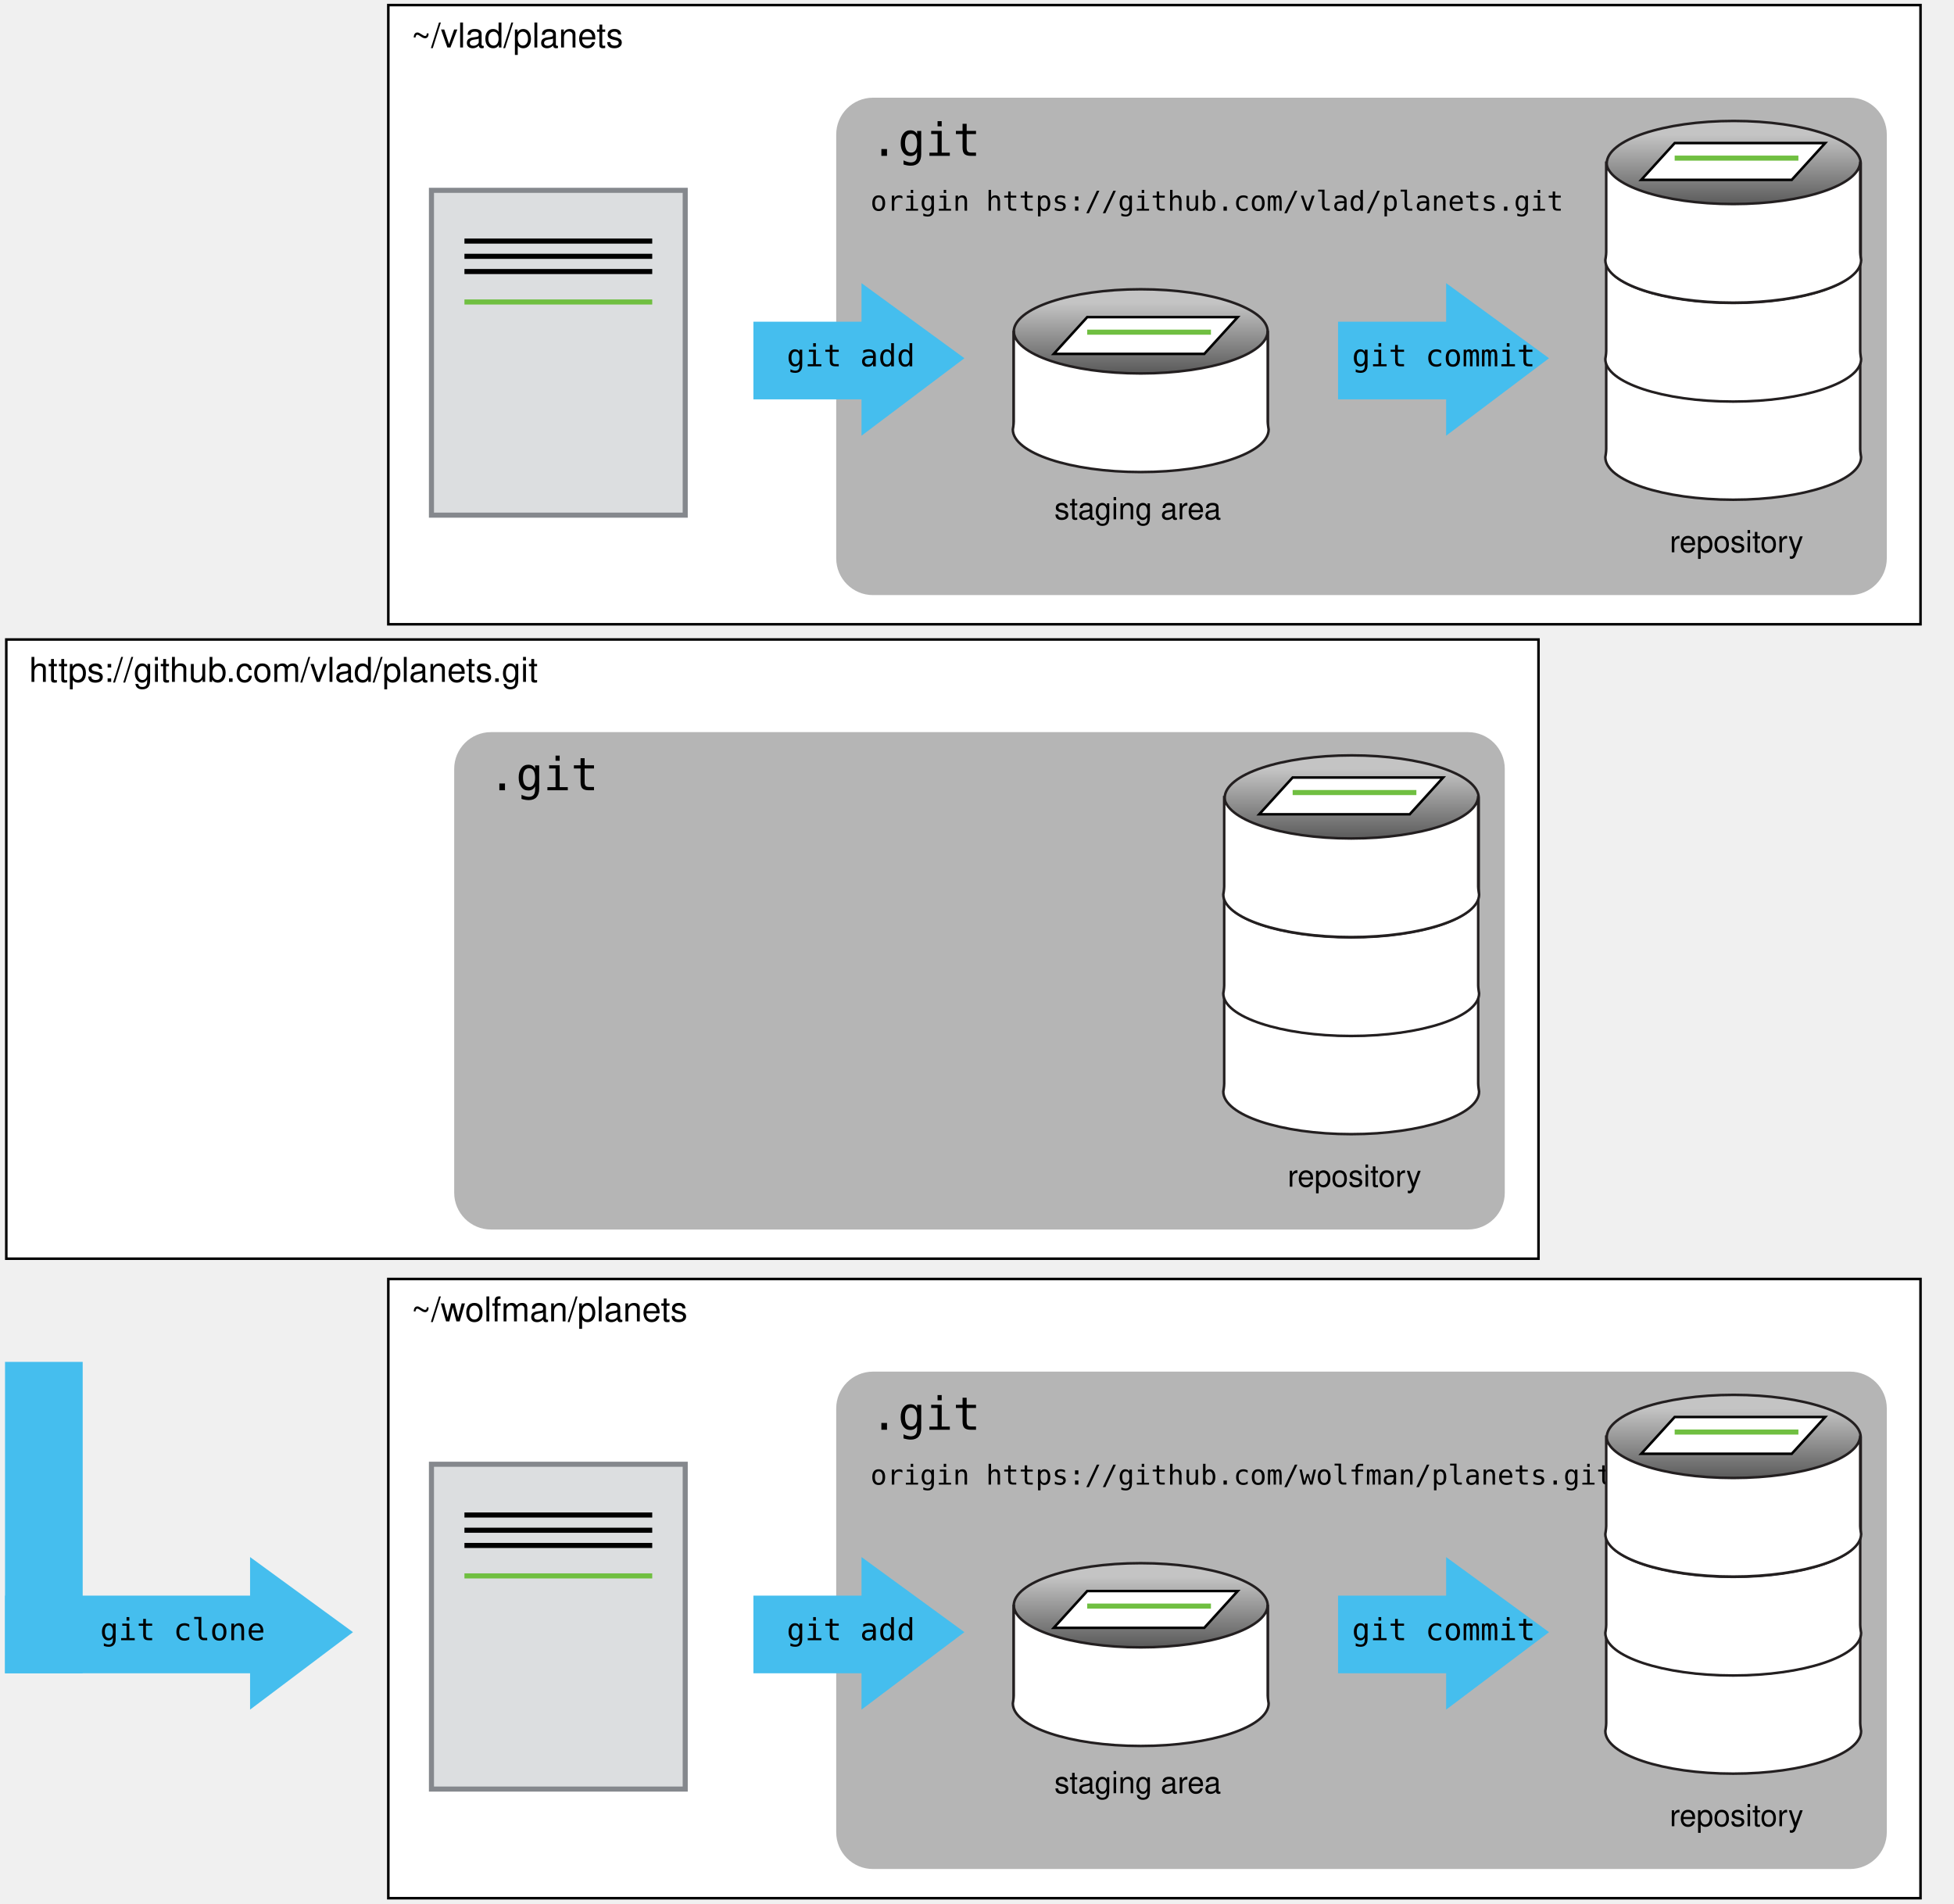
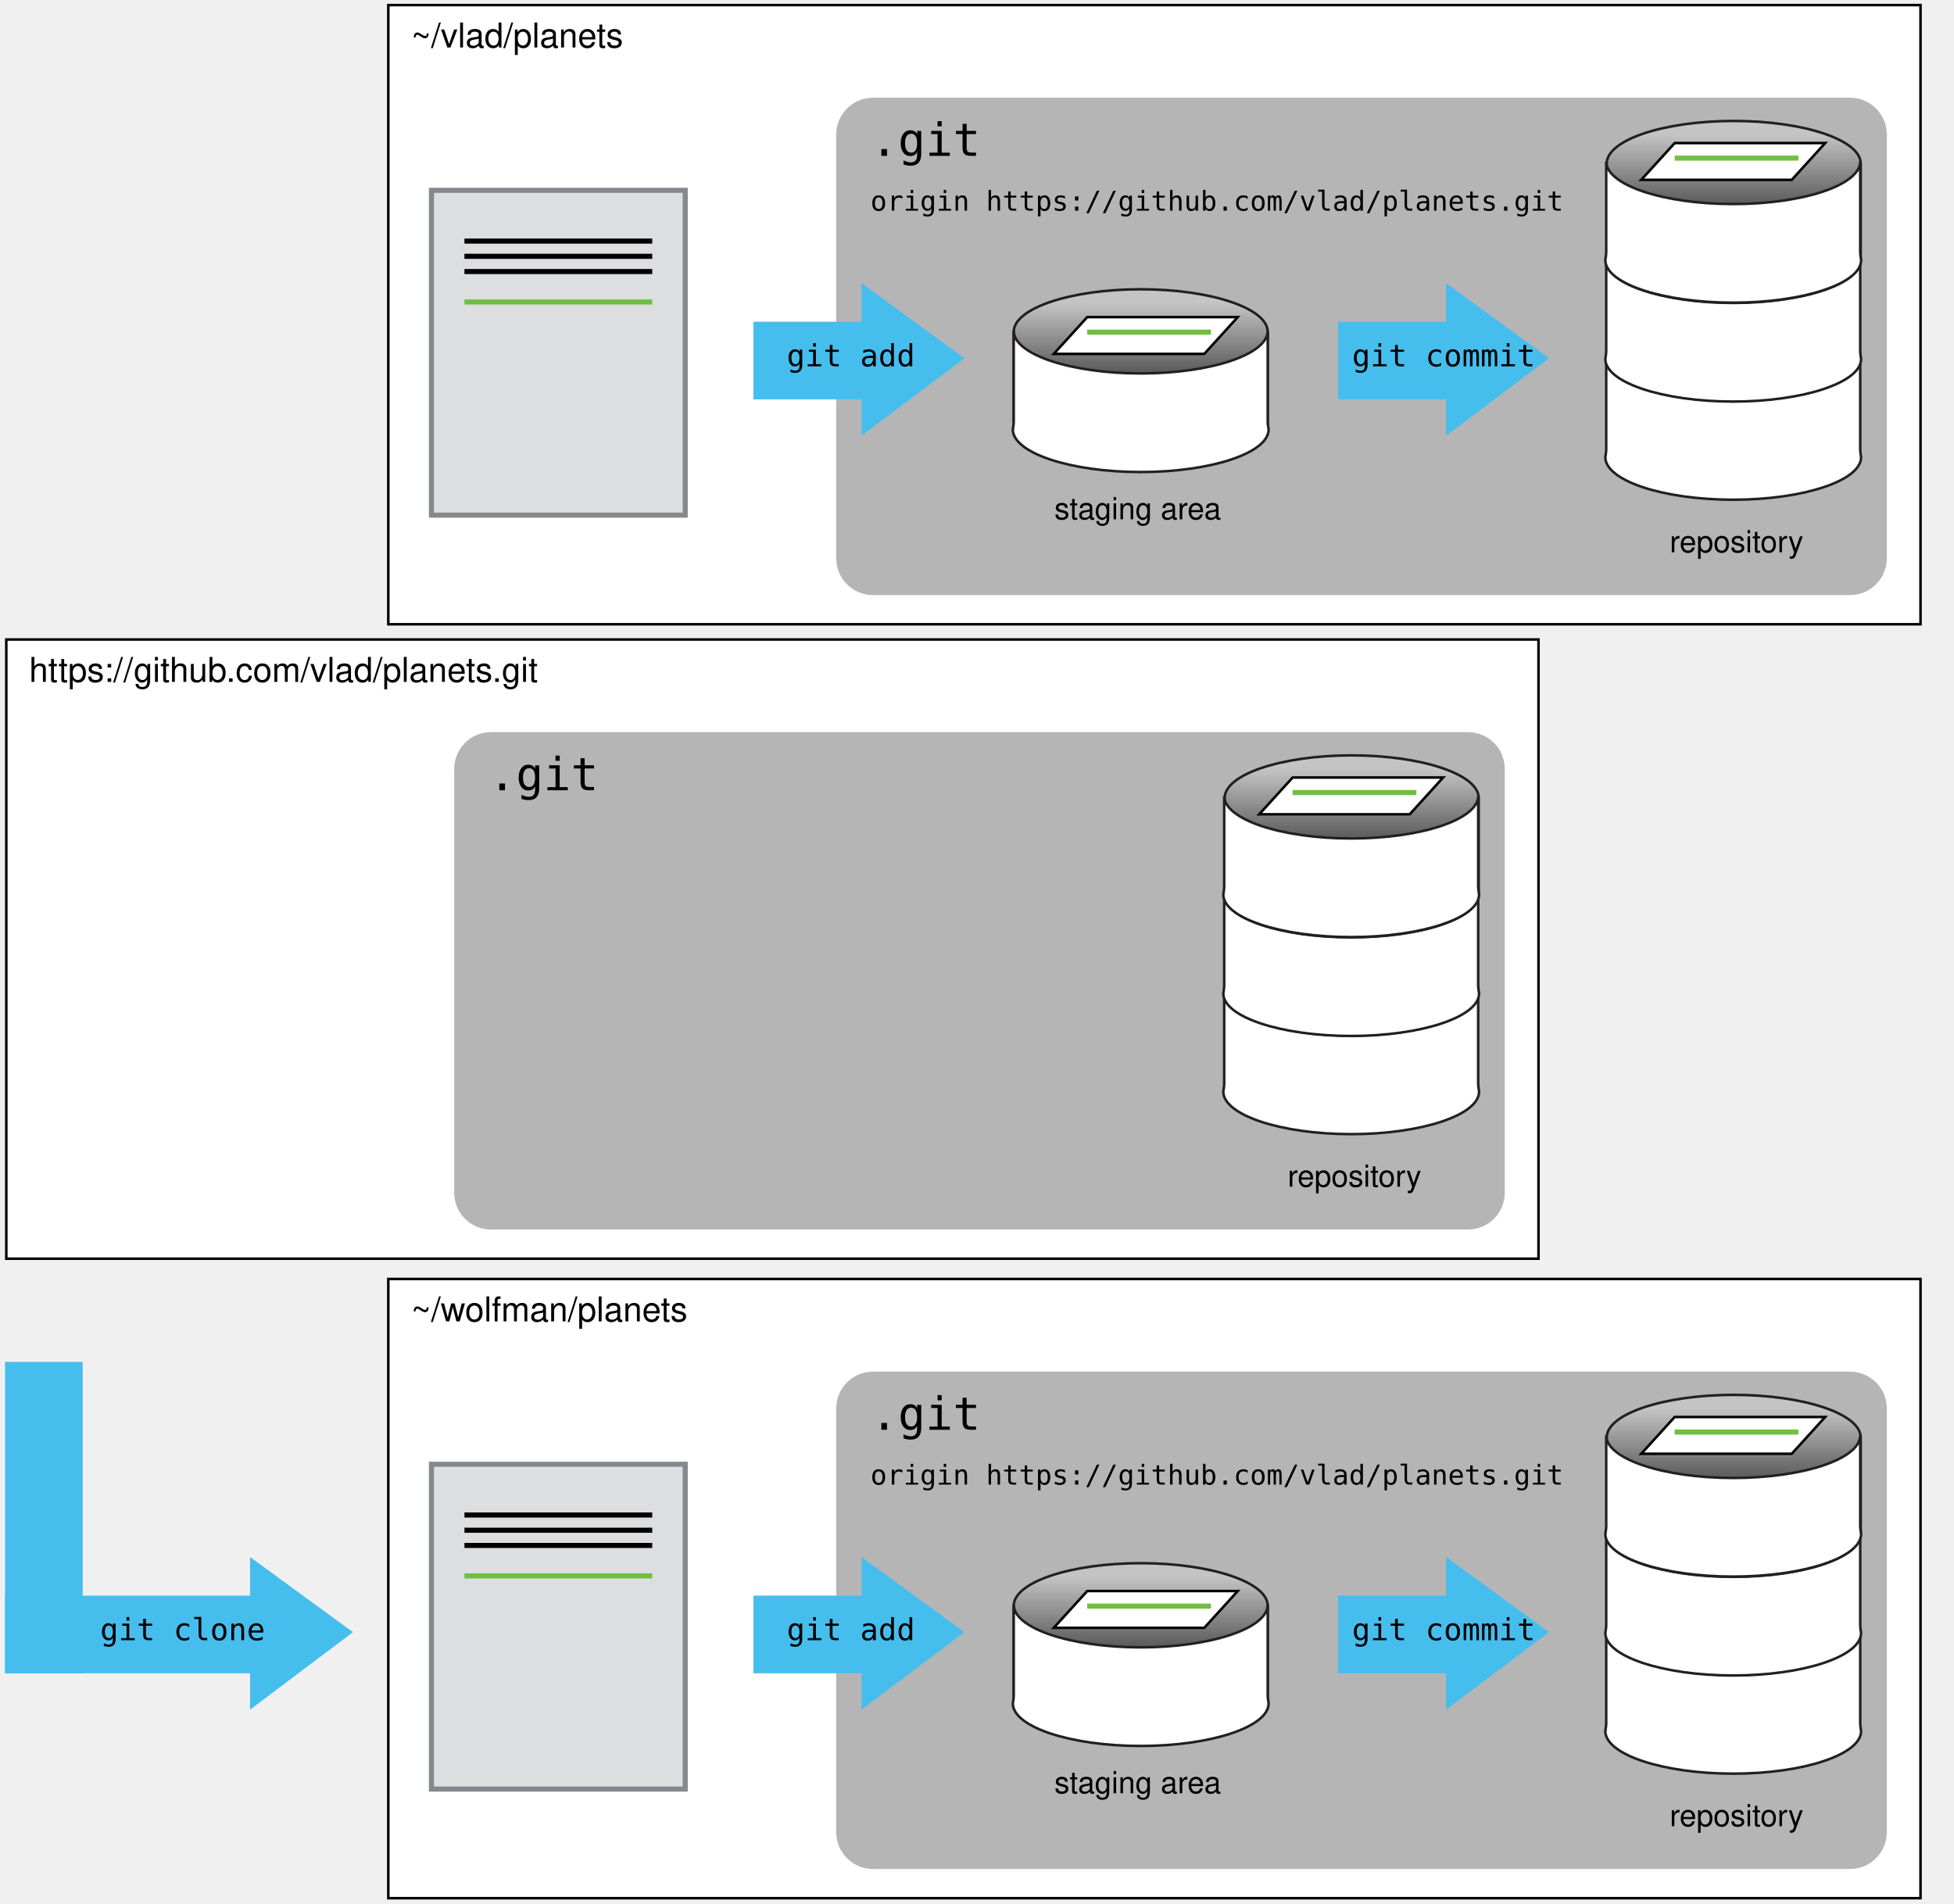
<svg xmlns="http://www.w3.org/2000/svg" xmlns:xlink="http://www.w3.org/1999/xlink" version="1.1" x="0px" y="0px" width="770" height="750" viewBox="0 0 770 750" enable-background="new 0 0 622 452" xml:space="preserve" id="svg4593">
  <defs id="defs4776">
    <linearGradient y2="363.473" x2="480.357" y1="334.872" x1="480.357" gradientUnits="userSpaceOnUse" id="SVGID_1_" gradientTransform="translate(279.4359,-47.97182)">
      <stop id="stop4613" style="stop-color:#C4C4C4" offset="0.098" />
      <stop id="stop4615" style="stop-color:#686868" offset="0.533" />
      <stop id="stop4617" style="stop-color:#000000" offset="1" />
    </linearGradient>
    <linearGradient xlink:href="#SVGID_3_" id="linearGradient5073" gradientUnits="userSpaceOnUse" x1="537.177" y1="57.66" x2="537.177" y2="112.913" />
    <linearGradient xlink:href="#SVGID_3_" id="linearGradient5457" gradientUnits="userSpaceOnUse" x1="537.177" y1="57.66" x2="537.177" y2="112.913" />
    <linearGradient xlink:href="#SVGID_2_" id="linearGradient10592" gradientUnits="userSpaceOnUse" x1="303.499" y1="123.986" x2="303.499" y2="179.235" />
    <linearGradient xlink:href="#SVGID_3_" id="linearGradient10594" gradientUnits="userSpaceOnUse" x1="537.177" y1="57.66" x2="537.177" y2="112.913" />
    <linearGradient xlink:href="#SVGID_2_" id="linearGradient10905" gradientUnits="userSpaceOnUse" x1="303.499" y1="123.986" x2="303.499" y2="179.235" />
  </defs>
  <text xml:space="preserve" style="font-style:normal;font-variant:normal;font-weight:normal;font-stretch:normal;font-size:12px;line-height:125%;font-family:Monospace;-inkscape-font-specification:Monospace;text-align:start;letter-spacing:0px;word-spacing:0px;writing-mode:lr-tb;text-anchor:start;fill:#000000;fill-opacity:1;stroke:none;stroke-width:1px;stroke-linecap:butt;stroke-linejoin:miter;stroke-opacity:1" x="720.692" y="35.841" id="text4930">
    <tspan id="tspan4932" x="720.692" y="35.841" />
  </text>
  <g id="g10741" transform="translate(4.5000001e-7,-1)">
    <g id="g10396">
      <rect style="fill:#ffffff;stroke:#000000;stroke-miterlimit:10" id="rect4596" height="244" width="603.785" stroke-miterlimit="10" y="3" x="153.02" />
      <g id="Layer_5" transform="translate(146.0202,-9)">
        <g id="g4654">
          <path stroke-miterlimit="10" d="m 598,63 c 0,-8.284 -6.716,-15 -15,-15 l -385,0 c -8.284,0 -15,6.716 -15,15 l 0,167 c 0,8.284 6.716,15 15,15 l 385,0 c 8.284,0 15,-6.716 15,-15 l 0,-167 z" id="path4656" style="fill:#b5b5b5;stroke:#ffffff;stroke-miterlimit:10" />
          <rect x="197" y="59" width="425" height="70.269" id="rect4658" style="fill:none" />
          <text transform="translate(197,71.4199)" id="text4660">
            <tspan x="0" y="0" font-size="18" id="tspan4662" style="font-size:18px;font-family:Consolas">.git</tspan>
            <tspan x="0" y="21.6" font-size="10.8" id="tspan4664" style="font-size:10.8px;font-family:Consolas">origin https://github.com/vlad/planets.git</tspan>
          </text>
        </g>
        <rect x="16" y="19" width="195.585" height="24.449" id="rect4666" style="fill:none" />
        <text transform="translate(16,28.707)" font-size="13.5" id="text4668" style="font-size:13.5px;font-family:Helvetica">~/vlad/planets</text>
      </g>
      <g id="Layer_1" transform="translate(146.0202,-9)">
        <g id="g4721">
          <rect x="24" y="85" width="100" height="128" id="rect4723" style="fill:#dcdee0" />
          <rect x="24" y="85" width="100" height="128" id="rect4725" style="fill:none;stroke:#85888d;stroke-width:2" />
          <line x1="37" y1="105" x2="111" y2="105" id="line4727" style="fill:none;stroke:#000000;stroke-width:2" />
          <line x1="37" y1="111" x2="111" y2="111" id="line4729" style="fill:none;stroke:#000000;stroke-width:2" />
          <line x1="37" y1="117" x2="111" y2="117" id="line4731" style="fill:none;stroke:#000000;stroke-width:2" />
          <line x1="37" y1="129" x2="111" y2="129" id="line4733" style="fill:none;stroke:#70bf41;stroke-width:2" />
        </g>
      </g>
      <rect style="fill:none" id="rect4742" height="14" width="52.743" y="137.069" x="310.02" />
      <g id="g5114" transform="translate(146.0202,-9)">
        <g id="g4736">
          <rect x="150.871" y="136.768" width="45.956" height="30.604" id="rect4738" style="fill:#45beee" />
          <polygon points="234.02,151.163 193.467,121.571 193.467,181.695 " id="polygon4740" style="fill:#45beee" />
        </g>
        <text y="154.35" x="164" font-size="12" id="text4744" style="font-size:12px;font-family:Consolas">git add</text>
      </g>
      <rect style="fill:none" id="rect4752" height="14" width="85.542" y="137.069" x="523" />
      <g id="g5108" transform="translate(146.0202,-9)">
        <g id="g4746">
          <rect x="381.251" y="136.768" width="45.956" height="30.604" id="rect4748" style="fill:#45beee" />
          <polygon points="464.399,151.163 423.847,121.571 423.847,181.695 " id="polygon4750" style="fill:#45beee" />
        </g>
        <text y="154.35" x="386.764" font-size="12" id="text4754" style="font-size:12px;font-family:Consolas">git commit</text>
      </g>
      <rect style="fill:none" id="rect4766" height="17" width="147" y="197" x="375.02" />
      <g id="g5093" transform="translate(146.0202,-9)">
        <g id="Layer_3">
          <g id="g4671">
            <linearGradient y2="179.235" x2="303.499" y1="123.986" x1="303.499" gradientUnits="userSpaceOnUse" id="SVGID_2_">
              <stop id="stop4674" style="stop-color:#C4C4C4" offset="0.098" />
              <stop id="stop4676" style="stop-color:#686868" offset="0.533" />
              <stop id="stop4678" style="stop-color:#000000" offset="1" />
            </linearGradient>
            <path id="path4680" d="m 253.453,178.205 c 0,-9.264 22.404,-16.777 50.047,-16.777 27.643,0 50.045,7.514 50.045,16.777 l 0,1.029 c 0,0 0,-2.115 0,-3.117 0,-1.007 0,-35.745 0,-35.745 l 0,0.394 c 0,-9.27 -22.402,-16.78 -50.045,-16.78 -27.643,0 -50.047,7.51 -50.047,16.78 l 0,-0.394 c 0,0 0,34.519 0,35.733 0,1.205 0,3.129 0,3.129 l 0,-1.029 z" stroke-miterlimit="10" style="fill:url(#linearGradient10905);stroke:#231f20;stroke-miterlimit:10" />
            <g id="g4682">
              <path id="path4684" d="m 353.545,140.373 c 0,0 0,34.738 0,35.745 0,1.002 0.355,3.117 0.355,3.117 0,9.27 -22.758,16.779 -50.4,16.779 -27.642,0 -50.4,-7.51 -50.4,-16.779 0,0 0.354,-1.924 0.354,-3.129 0,-1.214 0,-35.733 0,-35.733 0,9.274 22.404,16.785 50.047,16.785 27.643,0 50.044,-7.511 50.044,-16.785 z" stroke-miterlimit="10" style="fill:#ffffff;stroke:#231f20;stroke-miterlimit:10" />
            </g>
          </g>
          <g id="g4686">
            <polygon id="polygon4688" points="341.719,134.965 282.411,134.965 269.235,149.459 328.542,149.459 " stroke-miterlimit="10" style="fill:#ffffff;stroke:#000000;stroke-miterlimit:10" />
            <line id="line4690" y2="140.894" x2="331.165" y1="140.894" x1="282.411" style="fill:none;stroke:#70bf41;stroke-width:2" />
          </g>
        </g>
        <text y="214.628" x="269.477" font-size="12" id="text4768" style="font-size:12px;font-family:Helvetica">staging area</text>
      </g>
      <rect style="fill:none" id="rect4770" height="17" width="147" y="210" x="610.805" />
      <g id="g5075" transform="translate(146.0202,-9)">
        <g id="Layer_4">
          <linearGradient y2="112.913" x2="537.177" y1="57.66" x1="537.177" gradientUnits="userSpaceOnUse" id="SVGID_3_">
            <stop id="stop4694" style="stop-color:#C4C4C4" offset="0.098" />
            <stop id="stop4696" style="stop-color:#686868" offset="0.533" />
            <stop id="stop4698" style="stop-color:#000000" offset="1" />
          </linearGradient>
          <path id="path4700" d="m 487.13,111.882 c 0,-9.268 22.407,-16.781 50.047,-16.781 27.641,0 50.047,7.513 50.047,16.781 l 0,1.03 c 0,0 0,-2.118 0,-3.121 0,-1.003 0,-35.739 0,-35.739 l 0,0.388 c 0,-9.268 -22.406,-16.781 -50.047,-16.781 -27.64,0 -50.047,7.513 -50.047,16.781 l 0,-0.388 c 0,0 0,34.519 0,35.728 0,1.209 0,3.132 0,3.132 l 0,-1.03 z" stroke-miterlimit="10" style="fill:url(#linearGradient5457);stroke:#231f20;stroke-miterlimit:10" />
          <g id="g4702">
            <path id="path4704" d="m 587.021,151.283 c 0,0 0,34.738 0,35.74 0,1.002 0.354,3.121 0.354,3.121 0,9.268 -22.76,16.779 -50.4,16.779 -27.64,0 -50.399,-7.512 -50.399,-16.779 0,0 0.353,-1.924 0.353,-3.133 0,-1.209 0,-35.729 0,-35.729 0,9.268 22.407,16.781 50.047,16.781 27.638,0.001 50.045,-7.512 50.045,-16.78 z" stroke-miterlimit="10" style="fill:#ffffff;stroke:#231f20;stroke-miterlimit:10" />
          </g>
          <g id="g4706">
            <path id="path4708" d="m 587.021,112.601 c 0,0 0,34.736 0,35.739 0,1.002 0.354,3.121 0.354,3.121 0,9.268 -22.76,16.779 -50.4,16.779 -27.64,0 -50.399,-7.512 -50.399,-16.779 0,0 0.353,-1.923 0.353,-3.132 0,-1.209 0,-35.728 0,-35.728 0,9.268 22.407,16.78 50.047,16.78 27.638,0 50.045,-7.512 50.045,-16.78 z" stroke-miterlimit="10" style="fill:#ffffff;stroke:#231f20;stroke-miterlimit:10" />
          </g>
          <g id="g4710">
            <path id="path4712" d="m 587.021,73.628 c 0,0 0,34.737 0,35.739 0,1.002 0.354,3.12 0.354,3.12 0,9.269 -22.76,16.781 -50.4,16.781 -27.64,0 -50.399,-7.513 -50.399,-16.781 0,0 0.353,-1.922 0.353,-3.131 0,-1.209 0,-35.728 0,-35.728 0,9.268 22.407,16.78 50.047,16.78 27.638,0.001 50.045,-7.512 50.045,-16.78 z" stroke-miterlimit="10" style="fill:#ffffff;stroke:#231f20;stroke-miterlimit:10" />
          </g>
          <g id="g4714">
            <polygon id="polygon4716" points="573.216,66.381 513.908,66.381 500.732,80.875 560.039,80.875 " stroke-miterlimit="10" style="fill:#ffffff;stroke:#000000;stroke-miterlimit:10" />
            <line id="line4718" y2="72.311" x2="562.662" y1="72.311" x1="513.908" style="fill:none;stroke:#70bf41;stroke-width:2" />
          </g>
        </g>
        <text y="227.628" x="511.941" font-size="12" id="text4772" style="font-size:12px;font-family:Helvetica">repository</text>
      </g>
      <rect x="610.805" y="210" width="147" height="17" id="rect4977" style="fill:none" />
    </g>
    <g transform="translate(-4.520231,-9)" id="g5196">
      <rect x="7" y="262" stroke-miterlimit="10" width="603.785" height="244" id="rect4811" style="fill:#ffffff;stroke:#000000;stroke-miterlimit:10" />
      <path id="path4817" d="m 598,313 c 0,-8.284 -6.716,-15 -15,-15 l -385,0 c -8.284,0 -15,6.716 -15,15 l 0,167 c 0,8.284 6.716,15 15,15 l 385,0 c 8.284,0 15,-6.716 15,-15 l 0,-167 z" stroke-miterlimit="10" style="fill:#b5b5b5;stroke:#ffffff;stroke-miterlimit:10" />
      <rect id="rect4819" height="70.269" width="425" y="309" x="197" style="fill:none" />
      <text id="text4821" x="197" y="321.42">
        <tspan id="tspan4823" font-size="18" y="321.42" x="197" style="font-size:18px;font-family:Consolas">.git</tspan>
        <tspan id="tspan4825" font-size="10.8" y="343.02" x="197" style="font-size:10.8px;font-family:Consolas" />
      </text>
      <rect style="fill:none" x="16" y="269" width="195.585" height="24.449" id="rect4827" />
      <text style="font-size:13.5px;font-family:Helvetica" font-size="13.5" id="text4829" x="16" y="278.707">https://github.com/vlad/planets.git</text>
      <g id="g5055" transform="translate(0,250)">
        <g id="g5023">
          <linearGradient id="linearGradient5025" gradientUnits="userSpaceOnUse" x1="537.177" y1="57.66" x2="537.177" y2="112.913">
            <stop offset="0.098" style="stop-color:#C4C4C4" id="stop5027" />
            <stop offset="0.533" style="stop-color:#686868" id="stop5029" />
            <stop offset="1" style="stop-color:#000000" id="stop5031" />
          </linearGradient>
          <path stroke-miterlimit="10" d="m 487.13,111.882 c 0,-9.268 22.407,-16.781 50.047,-16.781 27.641,0 50.047,7.513 50.047,16.781 l 0,1.03 c 0,0 0,-2.118 0,-3.121 0,-1.003 0,-35.739 0,-35.739 l 0,0.388 c 0,-9.268 -22.406,-16.781 -50.047,-16.781 -27.64,0 -50.047,7.513 -50.047,16.781 l 0,-0.388 c 0,0 0,34.519 0,35.728 0,1.209 0,3.132 0,3.132 l 0,-1.03 z" id="path5033" style="fill:url(#linearGradient5073);stroke:#231f20;stroke-miterlimit:10" />
          <g id="g5035">
            <path stroke-miterlimit="10" d="m 587.021,151.283 c 0,0 0,34.738 0,35.74 0,1.002 0.354,3.121 0.354,3.121 0,9.268 -22.76,16.779 -50.4,16.779 -27.64,0 -50.399,-7.512 -50.399,-16.779 0,0 0.353,-1.924 0.353,-3.133 0,-1.209 0,-35.729 0,-35.729 0,9.268 22.407,16.781 50.047,16.781 27.638,0.001 50.045,-7.512 50.045,-16.78 z" id="path5037" style="fill:#ffffff;stroke:#231f20;stroke-miterlimit:10" />
          </g>
          <g id="g5039">
            <path stroke-miterlimit="10" d="m 587.021,112.601 c 0,0 0,34.736 0,35.739 0,1.002 0.354,3.121 0.354,3.121 0,9.268 -22.76,16.779 -50.4,16.779 -27.64,0 -50.399,-7.512 -50.399,-16.779 0,0 0.353,-1.923 0.353,-3.132 0,-1.209 0,-35.728 0,-35.728 0,9.268 22.407,16.78 50.047,16.78 27.638,0 50.045,-7.512 50.045,-16.78 z" id="path5041" style="fill:#ffffff;stroke:#231f20;stroke-miterlimit:10" />
          </g>
          <g id="g5043">
            <path stroke-miterlimit="10" d="m 587.021,73.628 c 0,0 0,34.737 0,35.739 0,1.002 0.354,3.12 0.354,3.12 0,9.269 -22.76,16.781 -50.4,16.781 -27.64,0 -50.399,-7.513 -50.399,-16.781 0,0 0.353,-1.922 0.353,-3.131 0,-1.209 0,-35.728 0,-35.728 0,9.268 22.407,16.78 50.047,16.78 27.638,0.001 50.045,-7.512 50.045,-16.78 z" id="path5045" style="fill:#ffffff;stroke:#231f20;stroke-miterlimit:10" />
          </g>
          <g id="g5047">
            <polygon stroke-miterlimit="10" points="513.908,66.381 500.732,80.875 560.039,80.875 573.216,66.381 " id="polygon5049" style="fill:#ffffff;stroke:#000000;stroke-miterlimit:10" />
            <line x1="513.908" y1="72.311" x2="562.662" y2="72.311" id="line5051" style="fill:none;stroke:#70bf41;stroke-width:2" />
          </g>
        </g>
        <text style="font-size:12px;font-family:Helvetica" id="text5053" font-size="12" x="511.941" y="227.628">repository</text>
      </g>
      <rect style="fill:none" id="rect4762" height="14" width="165.548" transform="matrix(0.9804651,0.196693,-0.196693,0.9804651,0,0)" y="272.824" x="200.719" />
    </g>
    <g id="g10670">
      <g id="g10664">
        <rect style="fill:#45beee" id="rect5294" height="30.604" width="122.711" y="-32.584" x="537.661" transform="matrix(0,1,-1,0,0,0)" />
        <rect x="1.98" y="629.768" width="99.924" height="30.604" id="rect5124" style="fill:#45beee" />
        <polygon transform="translate(-325.3029,493)" points="464.399,151.163 423.847,121.571 423.847,181.695 " id="polygon5126" style="fill:#45beee" />
        <text style="font-size:12px;font-family:Consolas" id="text5128" font-size="12" x="39.461" y="647.35">git clone</text>
      </g>
      <rect x="153.02" y="505" stroke-miterlimit="10" width="603.785" height="244" id="rect10464" style="fill:#ffffff;stroke:#000000;stroke-miterlimit:10" />
      <g transform="translate(146.0202,493)" id="g10466">
        <g id="g10468">
          <path style="fill:#b5b5b5;stroke:#ffffff;stroke-miterlimit:10" id="path10470" d="m 598,63 c 0,-8.284 -6.716,-15 -15,-15 l -385,0 c -8.284,0 -15,6.716 -15,15 l 0,167 c 0,8.284 6.716,15 15,15 l 385,0 c 8.284,0 15,-6.716 15,-15 l 0,-167 z" stroke-miterlimit="10" />
          <rect style="fill:none" id="rect10472" height="70.269" width="425" y="59" x="197" />
          <text id="text10474" transform="translate(197,71.4199)">
            <tspan style="font-size:18px;font-family:Consolas" id="tspan10476" font-size="18" y="0" x="0">.git</tspan>
-             <tspan style="font-size:10.8px;font-family:Consolas" id="tspan10478" font-size="10.8" y="21.6" x="0">origin https://github.com/wolfman/planets.git</tspan>
+             <tspan style="font-size:10.8px;font-family:Consolas" id="tspan10478" font-size="10.8" y="21.6" x="0">origin https://github.com/vlad/planets.git</tspan>
          </text>
        </g>
        <rect style="fill:none" id="rect10480" height="24.449" width="195.585" y="19" x="16" />
        <text style="font-size:13.5px;font-family:Helvetica" id="text10482" font-size="13.5" transform="translate(16,28.707)">~/wolfman/planets</text>
      </g>
      <g transform="translate(146.0202,493)" id="g10484">
        <g id="g10486">
          <rect style="fill:#dcdee0" id="rect10488" height="128" width="100" y="85" x="24" />
          <rect style="fill:none;stroke:#85888d;stroke-width:2" id="rect10490" height="128" width="100" y="85" x="24" />
          <line style="fill:none;stroke:#000000;stroke-width:2" id="line10492" y2="105" x2="111" y1="105" x1="37" />
          <line style="fill:none;stroke:#000000;stroke-width:2" id="line10494" y2="111" x2="111" y1="111" x1="37" />
          <line style="fill:none;stroke:#000000;stroke-width:2" id="line10496" y2="117" x2="111" y1="117" x1="37" />
          <line style="fill:none;stroke:#70bf41;stroke-width:2" id="line10498" y2="129" x2="111" y1="129" x1="37" />
        </g>
      </g>
      <rect x="310.02" y="639.069" width="52.743" height="14" id="rect10500" style="fill:none" />
      <g transform="translate(146.0202,493)" id="g10502">
        <g id="g10504">
          <rect style="fill:#45beee" id="rect10506" height="30.604" width="45.956" y="136.768" x="150.871" />
          <polygon style="fill:#45beee" id="polygon10508" points="193.467,121.571 193.467,181.695 234.02,151.163 " />
        </g>
        <text style="font-size:12px;font-family:Consolas" id="text10510" font-size="12" x="164" y="154.35">git add</text>
      </g>
      <rect x="523" y="639.069" width="85.542" height="14" id="rect10512" style="fill:none" />
      <g transform="translate(146.0202,493)" id="g10514">
        <g id="g10516">
          <rect style="fill:#45beee" id="rect10518" height="30.604" width="45.956" y="136.768" x="381.251" />
          <polygon style="fill:#45beee" id="polygon10520" points="423.847,121.571 423.847,181.695 464.399,151.163 " />
        </g>
        <text style="font-size:12px;font-family:Consolas" id="text10522" font-size="12" x="386.764" y="154.35">git commit</text>
      </g>
      <rect x="375.02" y="699" width="147" height="17" id="rect10524" style="fill:none" />
      <g transform="translate(146.0202,493)" id="g10526">
        <g id="g10528">
          <g id="g10530">
            <linearGradient id="linearGradient10532" gradientUnits="userSpaceOnUse" x1="303.499" y1="123.986" x2="303.499" y2="179.235">
              <stop offset="0.098" style="stop-color:#C4C4C4" id="stop10534" />
              <stop offset="0.533" style="stop-color:#686868" id="stop10536" />
              <stop offset="1" style="stop-color:#000000" id="stop10538" />
            </linearGradient>
            <path style="fill:url(#linearGradient10592);stroke:#231f20;stroke-miterlimit:10" stroke-miterlimit="10" d="m 253.453,178.205 c 0,-9.264 22.404,-16.777 50.047,-16.777 27.643,0 50.045,7.514 50.045,16.777 l 0,1.029 c 0,0 0,-2.115 0,-3.117 0,-1.007 0,-35.745 0,-35.745 l 0,0.394 c 0,-9.27 -22.402,-16.78 -50.045,-16.78 -27.643,0 -50.047,7.51 -50.047,16.78 l 0,-0.394 c 0,0 0,34.519 0,35.733 0,1.205 0,3.129 0,3.129 l 0,-1.029 z" id="path10540" />
            <g id="g10542">
              <path style="fill:#ffffff;stroke:#231f20;stroke-miterlimit:10" stroke-miterlimit="10" d="m 353.545,140.373 c 0,0 0,34.738 0,35.745 0,1.002 0.355,3.117 0.355,3.117 0,9.27 -22.758,16.779 -50.4,16.779 -27.642,0 -50.4,-7.51 -50.4,-16.779 0,0 0.354,-1.924 0.354,-3.129 0,-1.214 0,-35.733 0,-35.733 0,9.274 22.404,16.785 50.047,16.785 27.643,0 50.044,-7.511 50.044,-16.785 z" id="path10544" />
            </g>
          </g>
          <g id="g10546">
            <polygon style="fill:#ffffff;stroke:#000000;stroke-miterlimit:10" stroke-miterlimit="10" points="282.411,134.965 269.235,149.459 328.542,149.459 341.719,134.965 " id="polygon10548" />
            <line style="fill:none;stroke:#70bf41;stroke-width:2" x1="282.411" y1="140.894" x2="331.165" y2="140.894" id="line10550" />
          </g>
        </g>
        <text style="font-size:12px;font-family:Helvetica" id="text10552" font-size="12" x="269.477" y="214.628">staging area</text>
      </g>
      <rect x="610.805" y="712" width="147" height="17" id="rect10554" style="fill:none" />
      <g transform="translate(146.0202,493)" id="g10556">
        <g id="g10558">
          <linearGradient id="linearGradient10560" gradientUnits="userSpaceOnUse" x1="537.177" y1="57.66" x2="537.177" y2="112.913">
            <stop offset="0.098" style="stop-color:#C4C4C4" id="stop10562" />
            <stop offset="0.533" style="stop-color:#686868" id="stop10564" />
            <stop offset="1" style="stop-color:#000000" id="stop10566" />
          </linearGradient>
          <path style="fill:url(#linearGradient10594);stroke:#231f20;stroke-miterlimit:10" stroke-miterlimit="10" d="m 487.13,111.882 c 0,-9.268 22.407,-16.781 50.047,-16.781 27.641,0 50.047,7.513 50.047,16.781 l 0,1.03 c 0,0 0,-2.118 0,-3.121 0,-1.003 0,-35.739 0,-35.739 l 0,0.388 c 0,-9.268 -22.406,-16.781 -50.047,-16.781 -27.64,0 -50.047,7.513 -50.047,16.781 l 0,-0.388 c 0,0 0,34.519 0,35.728 0,1.209 0,3.132 0,3.132 l 0,-1.03 z" id="path10568" />
          <g id="g10570">
            <path style="fill:#ffffff;stroke:#231f20;stroke-miterlimit:10" stroke-miterlimit="10" d="m 587.021,151.283 c 0,0 0,34.738 0,35.74 0,1.002 0.354,3.121 0.354,3.121 0,9.268 -22.76,16.779 -50.4,16.779 -27.64,0 -50.399,-7.512 -50.399,-16.779 0,0 0.353,-1.924 0.353,-3.133 0,-1.209 0,-35.729 0,-35.729 0,9.268 22.407,16.781 50.047,16.781 27.638,0.001 50.045,-7.512 50.045,-16.78 z" id="path10572" />
          </g>
          <g id="g10574">
            <path style="fill:#ffffff;stroke:#231f20;stroke-miterlimit:10" stroke-miterlimit="10" d="m 587.021,112.601 c 0,0 0,34.736 0,35.739 0,1.002 0.354,3.121 0.354,3.121 0,9.268 -22.76,16.779 -50.4,16.779 -27.64,0 -50.399,-7.512 -50.399,-16.779 0,0 0.353,-1.923 0.353,-3.132 0,-1.209 0,-35.728 0,-35.728 0,9.268 22.407,16.78 50.047,16.78 27.638,0 50.045,-7.512 50.045,-16.78 z" id="path10576" />
          </g>
          <g id="g10578">
            <path style="fill:#ffffff;stroke:#231f20;stroke-miterlimit:10" stroke-miterlimit="10" d="m 587.021,73.628 c 0,0 0,34.737 0,35.739 0,1.002 0.354,3.12 0.354,3.12 0,9.269 -22.76,16.781 -50.4,16.781 -27.64,0 -50.399,-7.513 -50.399,-16.781 0,0 0.353,-1.922 0.353,-3.131 0,-1.209 0,-35.728 0,-35.728 0,9.268 22.407,16.78 50.047,16.78 27.638,0.001 50.045,-7.512 50.045,-16.78 z" id="path10580" />
          </g>
          <g id="g10582">
            <polygon style="fill:#ffffff;stroke:#000000;stroke-miterlimit:10" stroke-miterlimit="10" points="513.908,66.381 500.732,80.875 560.039,80.875 573.216,66.381 " id="polygon10584" />
            <line style="fill:none;stroke:#70bf41;stroke-width:2" x1="513.908" y1="72.311" x2="562.662" y2="72.311" id="line10586" />
          </g>
        </g>
        <text style="font-size:12px;font-family:Helvetica" id="text10588" font-size="12" x="511.941" y="227.628">repository</text>
      </g>
      <rect style="fill:none" id="rect10590" height="17" width="147" y="712" x="610.805" />
    </g>
  </g>
</svg>
